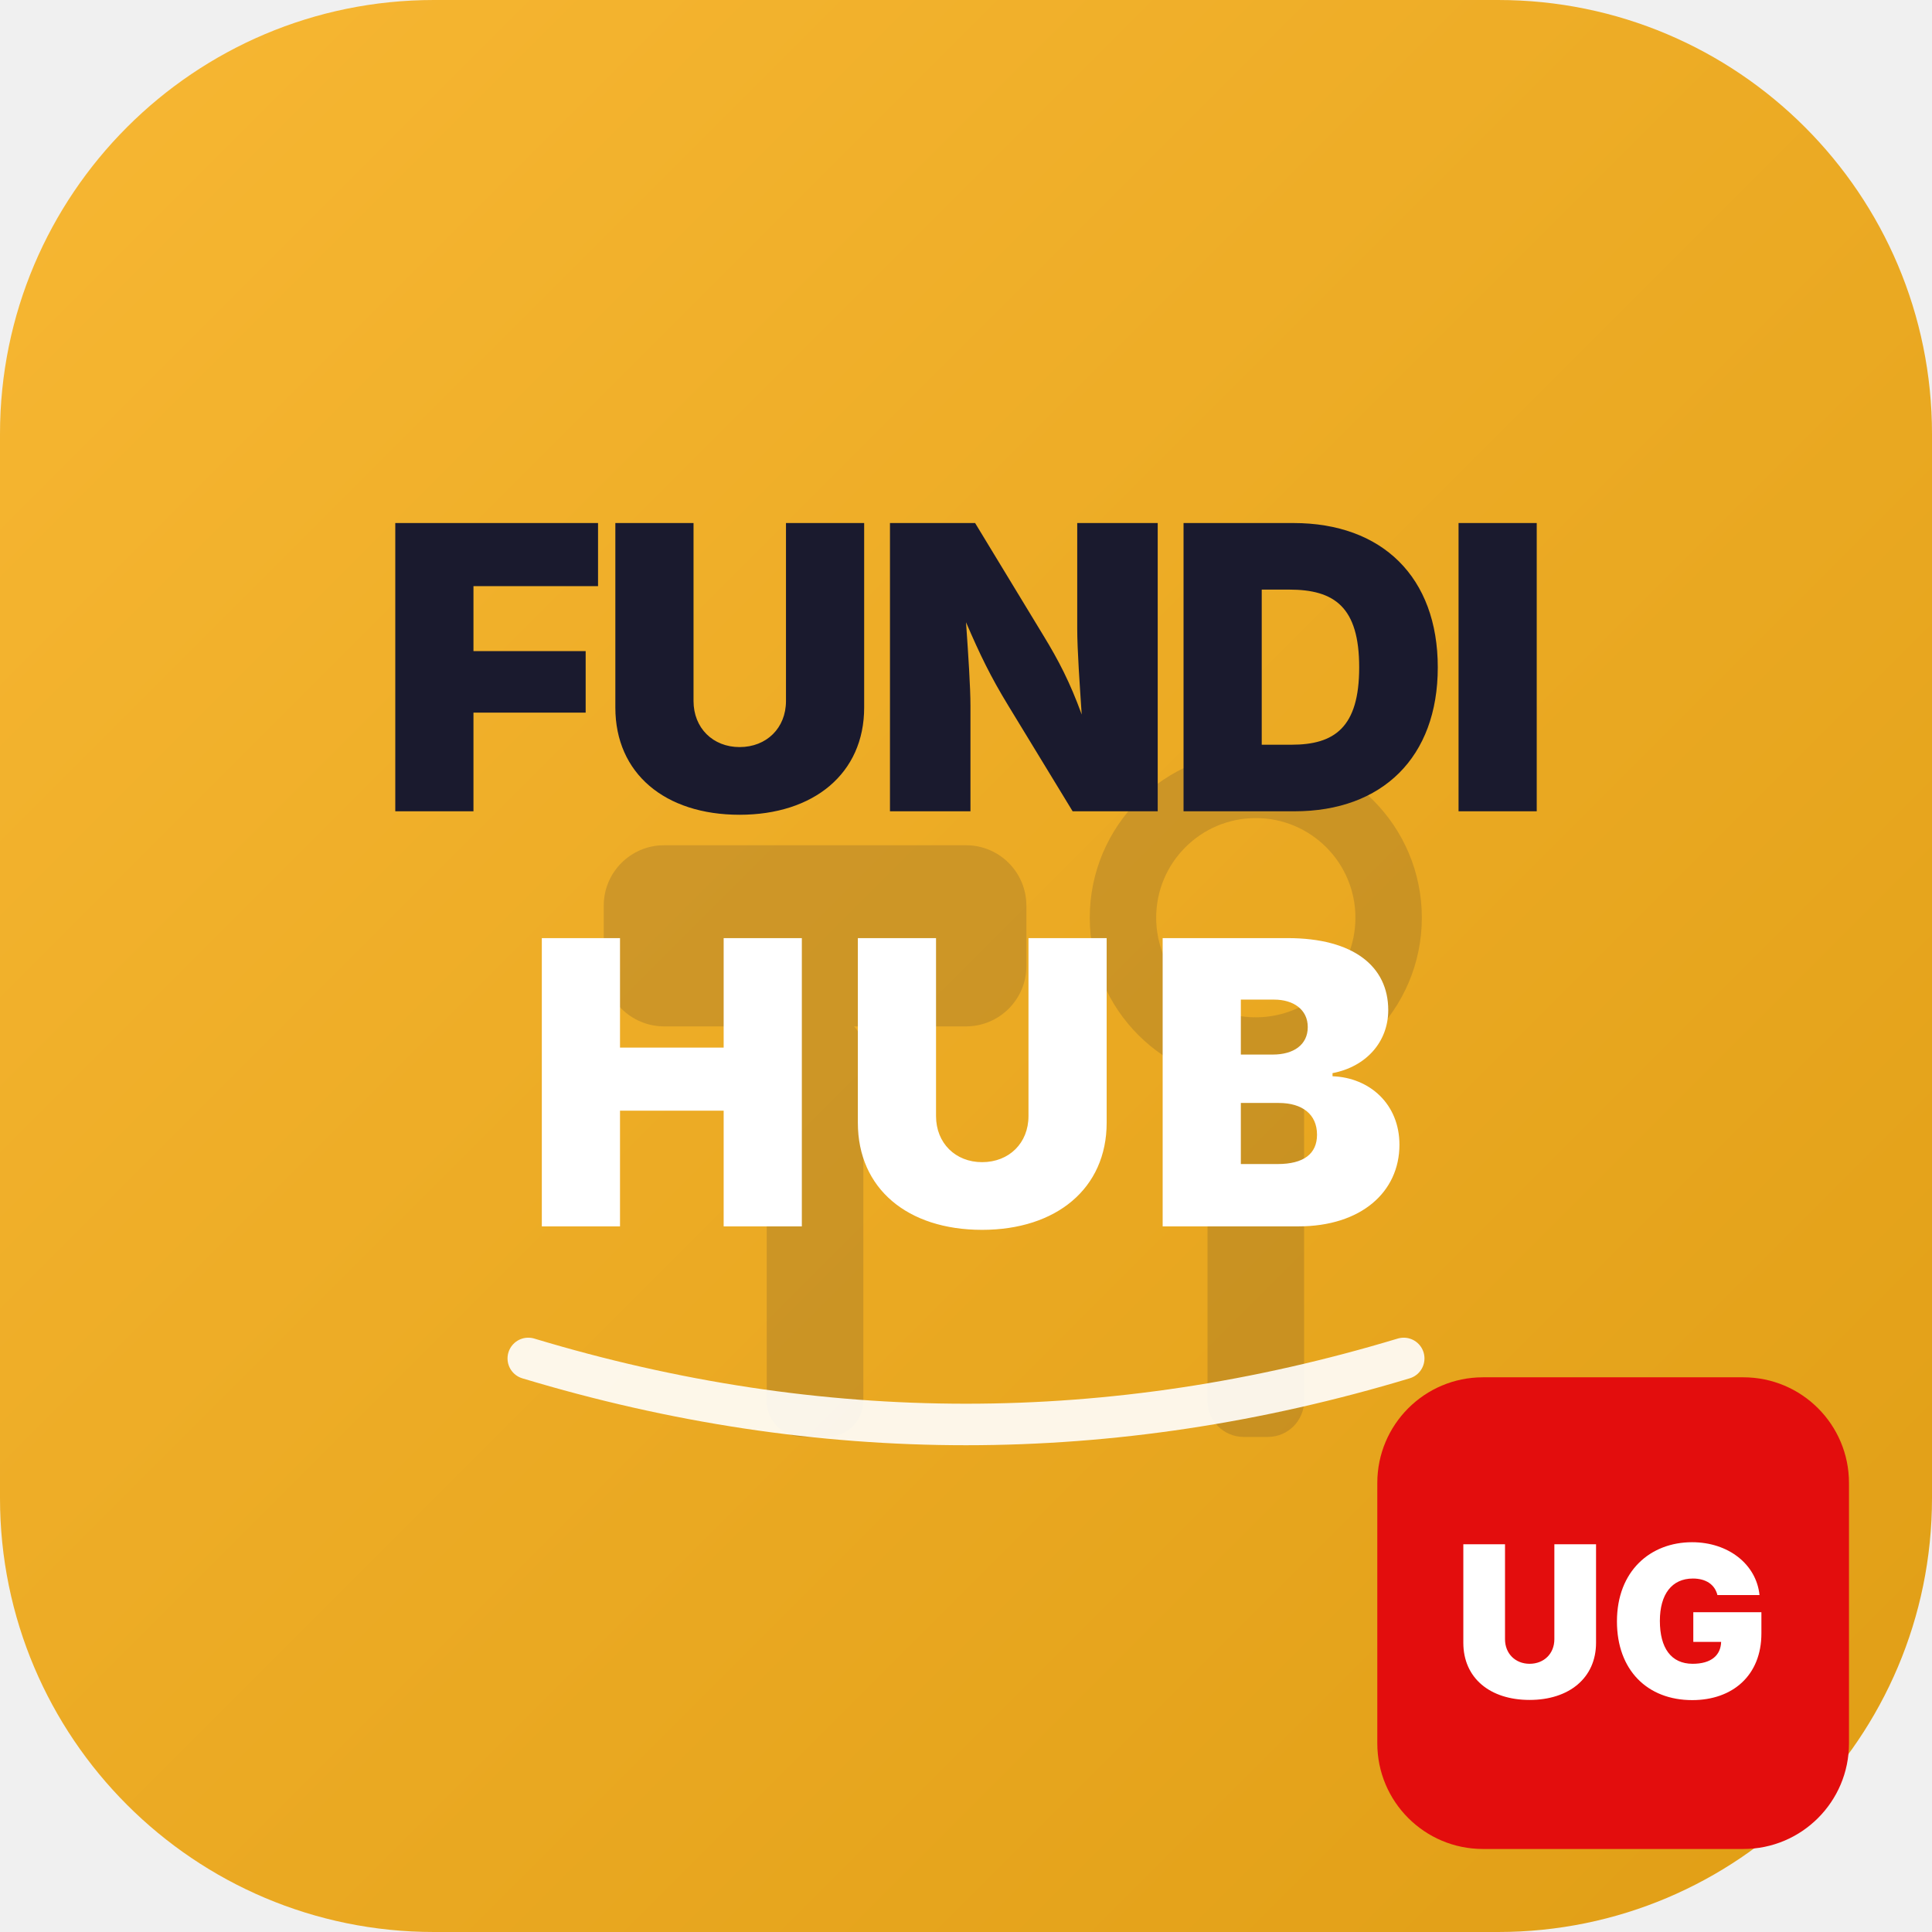
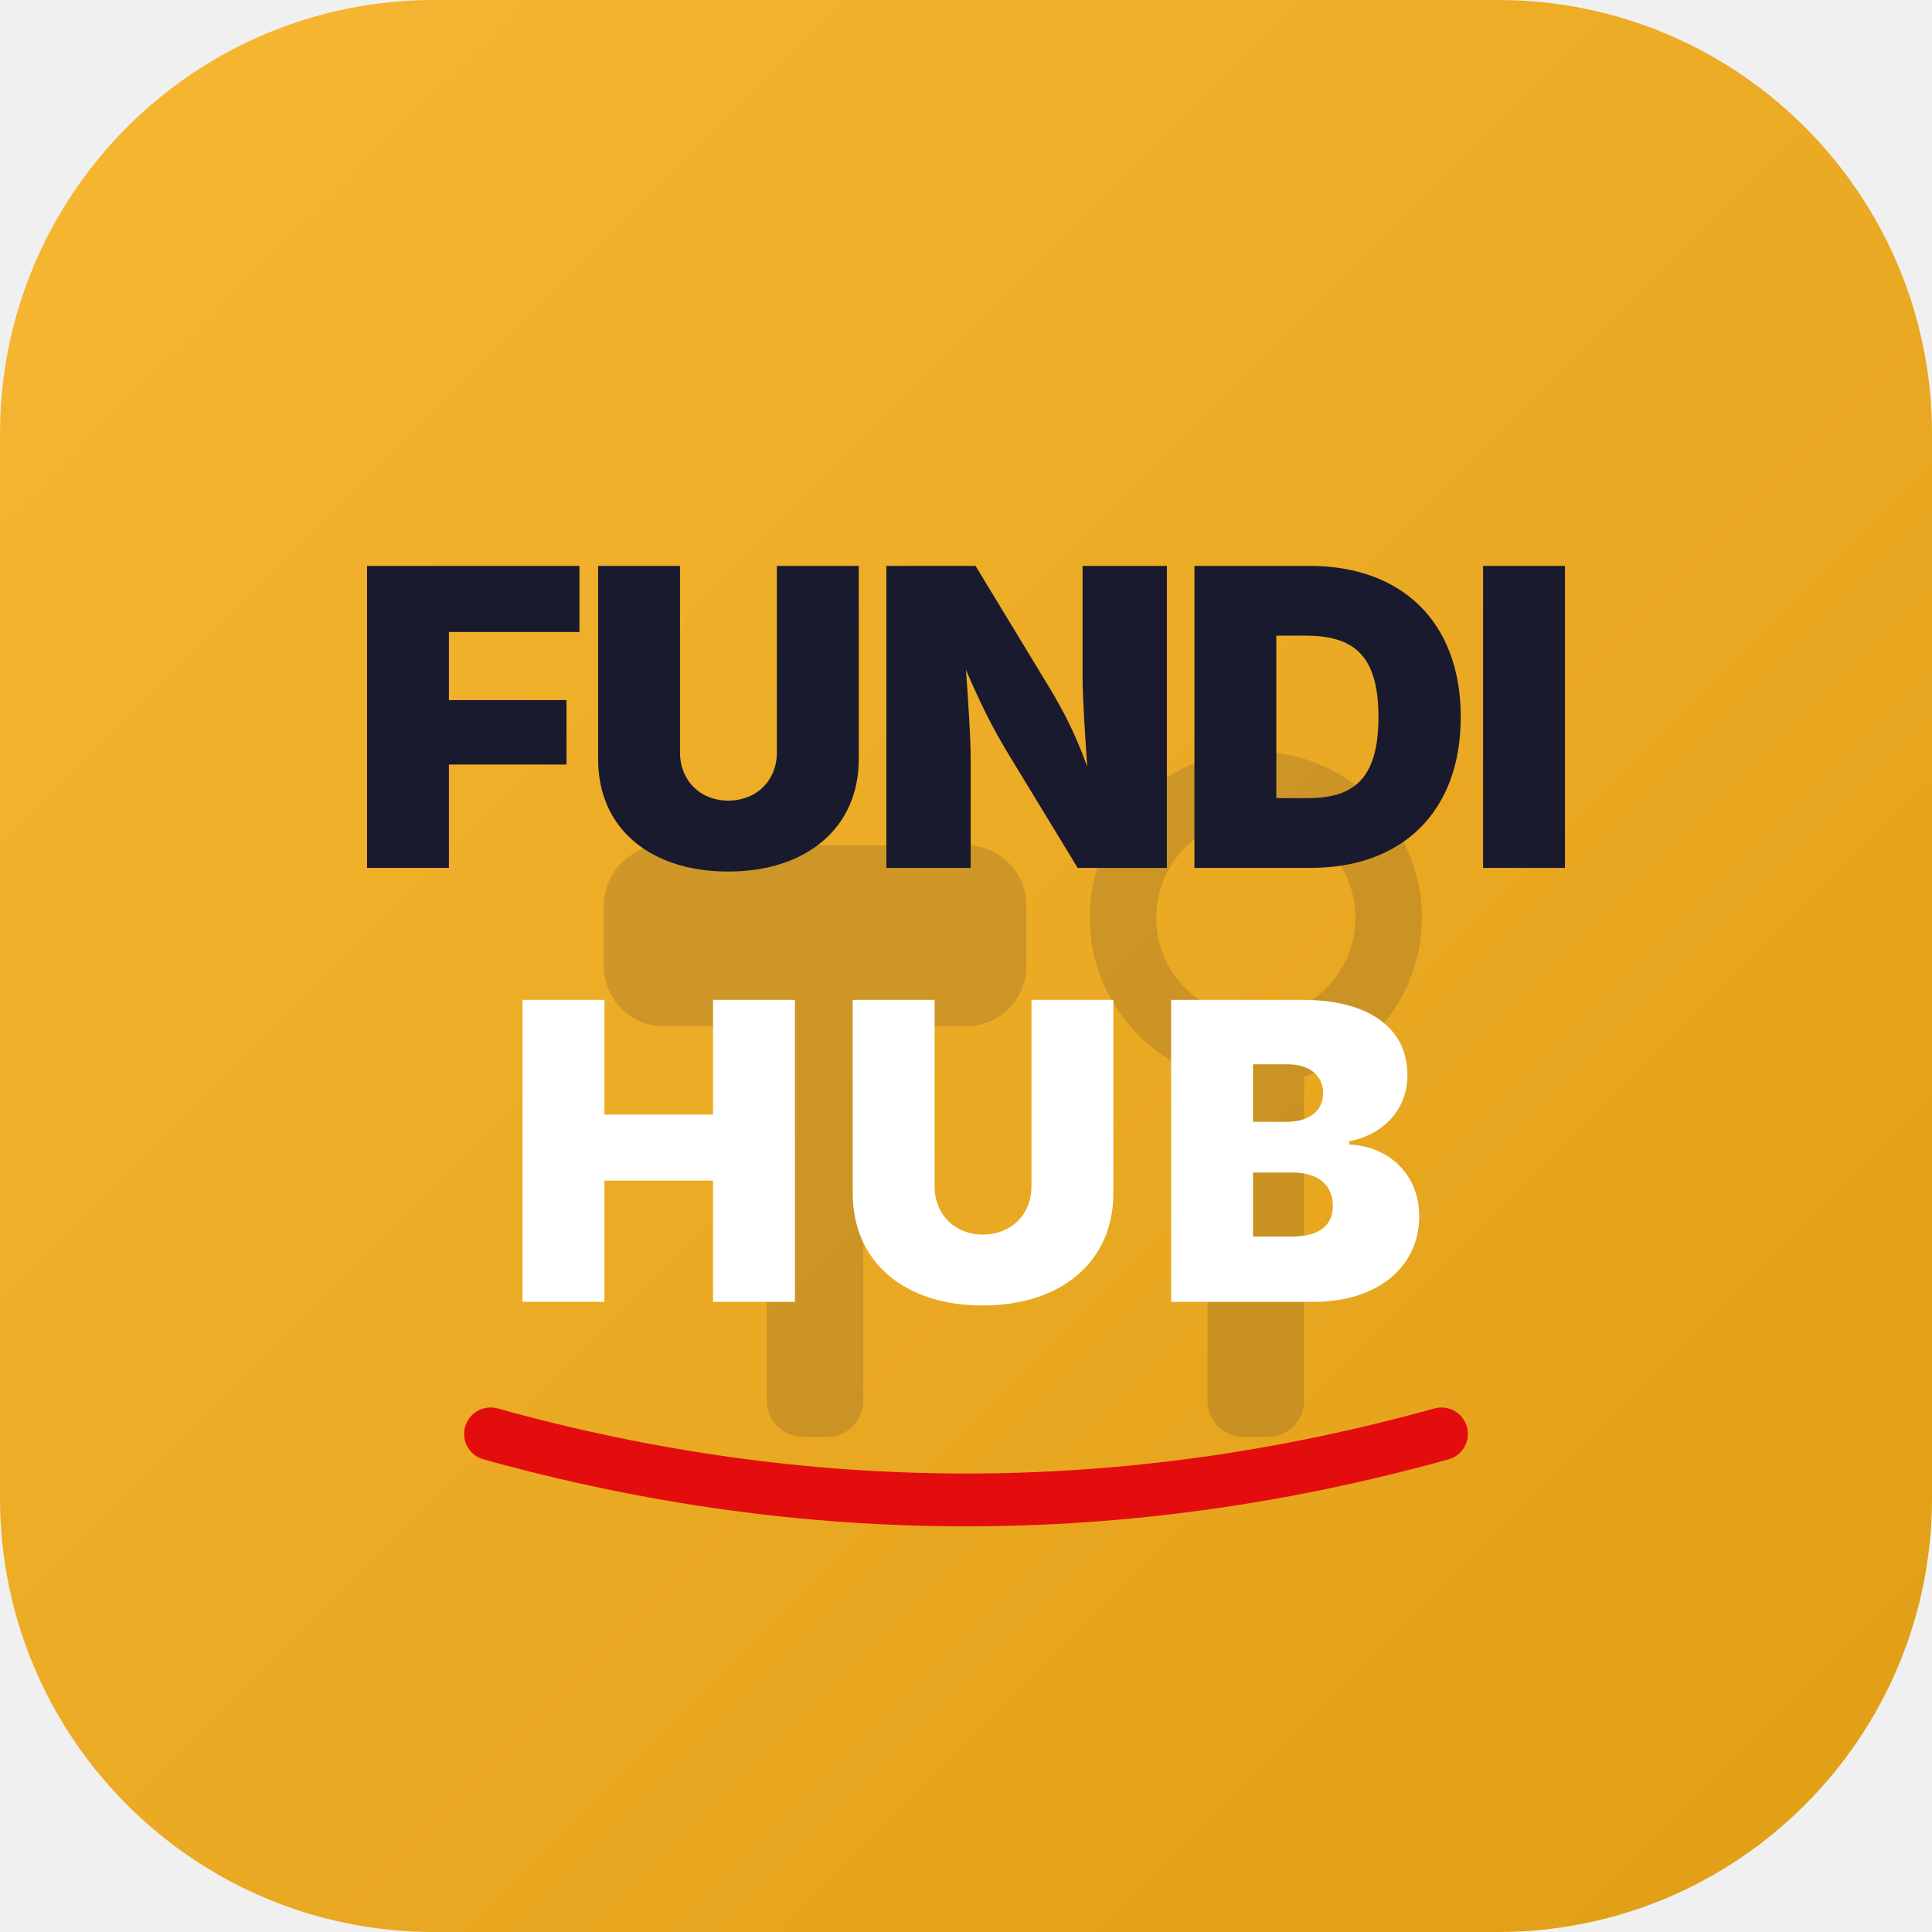
<svg xmlns="http://www.w3.org/2000/svg" viewBox="0 0 512 512" width="512" height="512">
  <defs>
    <linearGradient id="g2" x1="0%" y1="0%" x2="100%" y2="100%">
      <stop offset="0%" stop-color="#f7b733" />
      <stop offset="100%" stop-color="#e09e15" />
    </linearGradient>
  </defs>
  <rect width="512" height="512" rx="115" fill="url(#g2)" />
  <g opacity="0.15" transform="translate(256, 256) scale(1.6)">
    <rect x="-60" y="-20" width="70" height="30" rx="10" fill="#1a1a2e" />
    <rect x="-33" y="8" width="16" height="70" rx="6" fill="#1a1a2e" />
    <circle cx="48" cy="-8" r="22" fill="none" stroke="#1a1a2e" stroke-width="11" />
    <rect x="40" y="12" width="16" height="66" rx="6" fill="#1a1a2e" />
  </g>
-   <text x="256" y="215" text-anchor="middle" font-family="Poppins, Inter, sans-serif" font-size="105" font-weight="900" fill="#1a1a2e" letter-spacing="-3">FUNDI</text>
-   <text x="256" y="325" text-anchor="middle" font-family="Poppins, Inter, sans-serif" font-size="105" font-weight="900" fill="#ffffff" letter-spacing="5">HUB</text>
-   <path d="M 140 360 Q 256 395 372 360" stroke="#ffffff" stroke-width="11" fill="none" stroke-linecap="round" opacity="0.9" />
-   <rect x="365" y="365" width="125" height="125" rx="28" fill="#E30D0D" />
-   <text x="427" y="450" text-anchor="middle" font-family="Poppins, Inter, sans-serif" font-size="56" font-weight="900" fill="#ffffff" letter-spacing="1">UG</text>
+   <text x="256" y="230" text-anchor="middle" font-family="Poppins, Inter, sans-serif" font-size="110" font-weight="900" fill="#1a1a2e" letter-spacing="-3">FUNDI</text>
+   <text x="256" y="345" text-anchor="middle" font-family="Poppins, Inter, sans-serif" font-size="110" font-weight="900" fill="#ffffff" letter-spacing="5">HUB</text>
+   <path d="M 130 380 Q 256 415 382 380" stroke="#E30D0D" stroke-width="14" fill="none" stroke-linecap="round" />
</svg>
